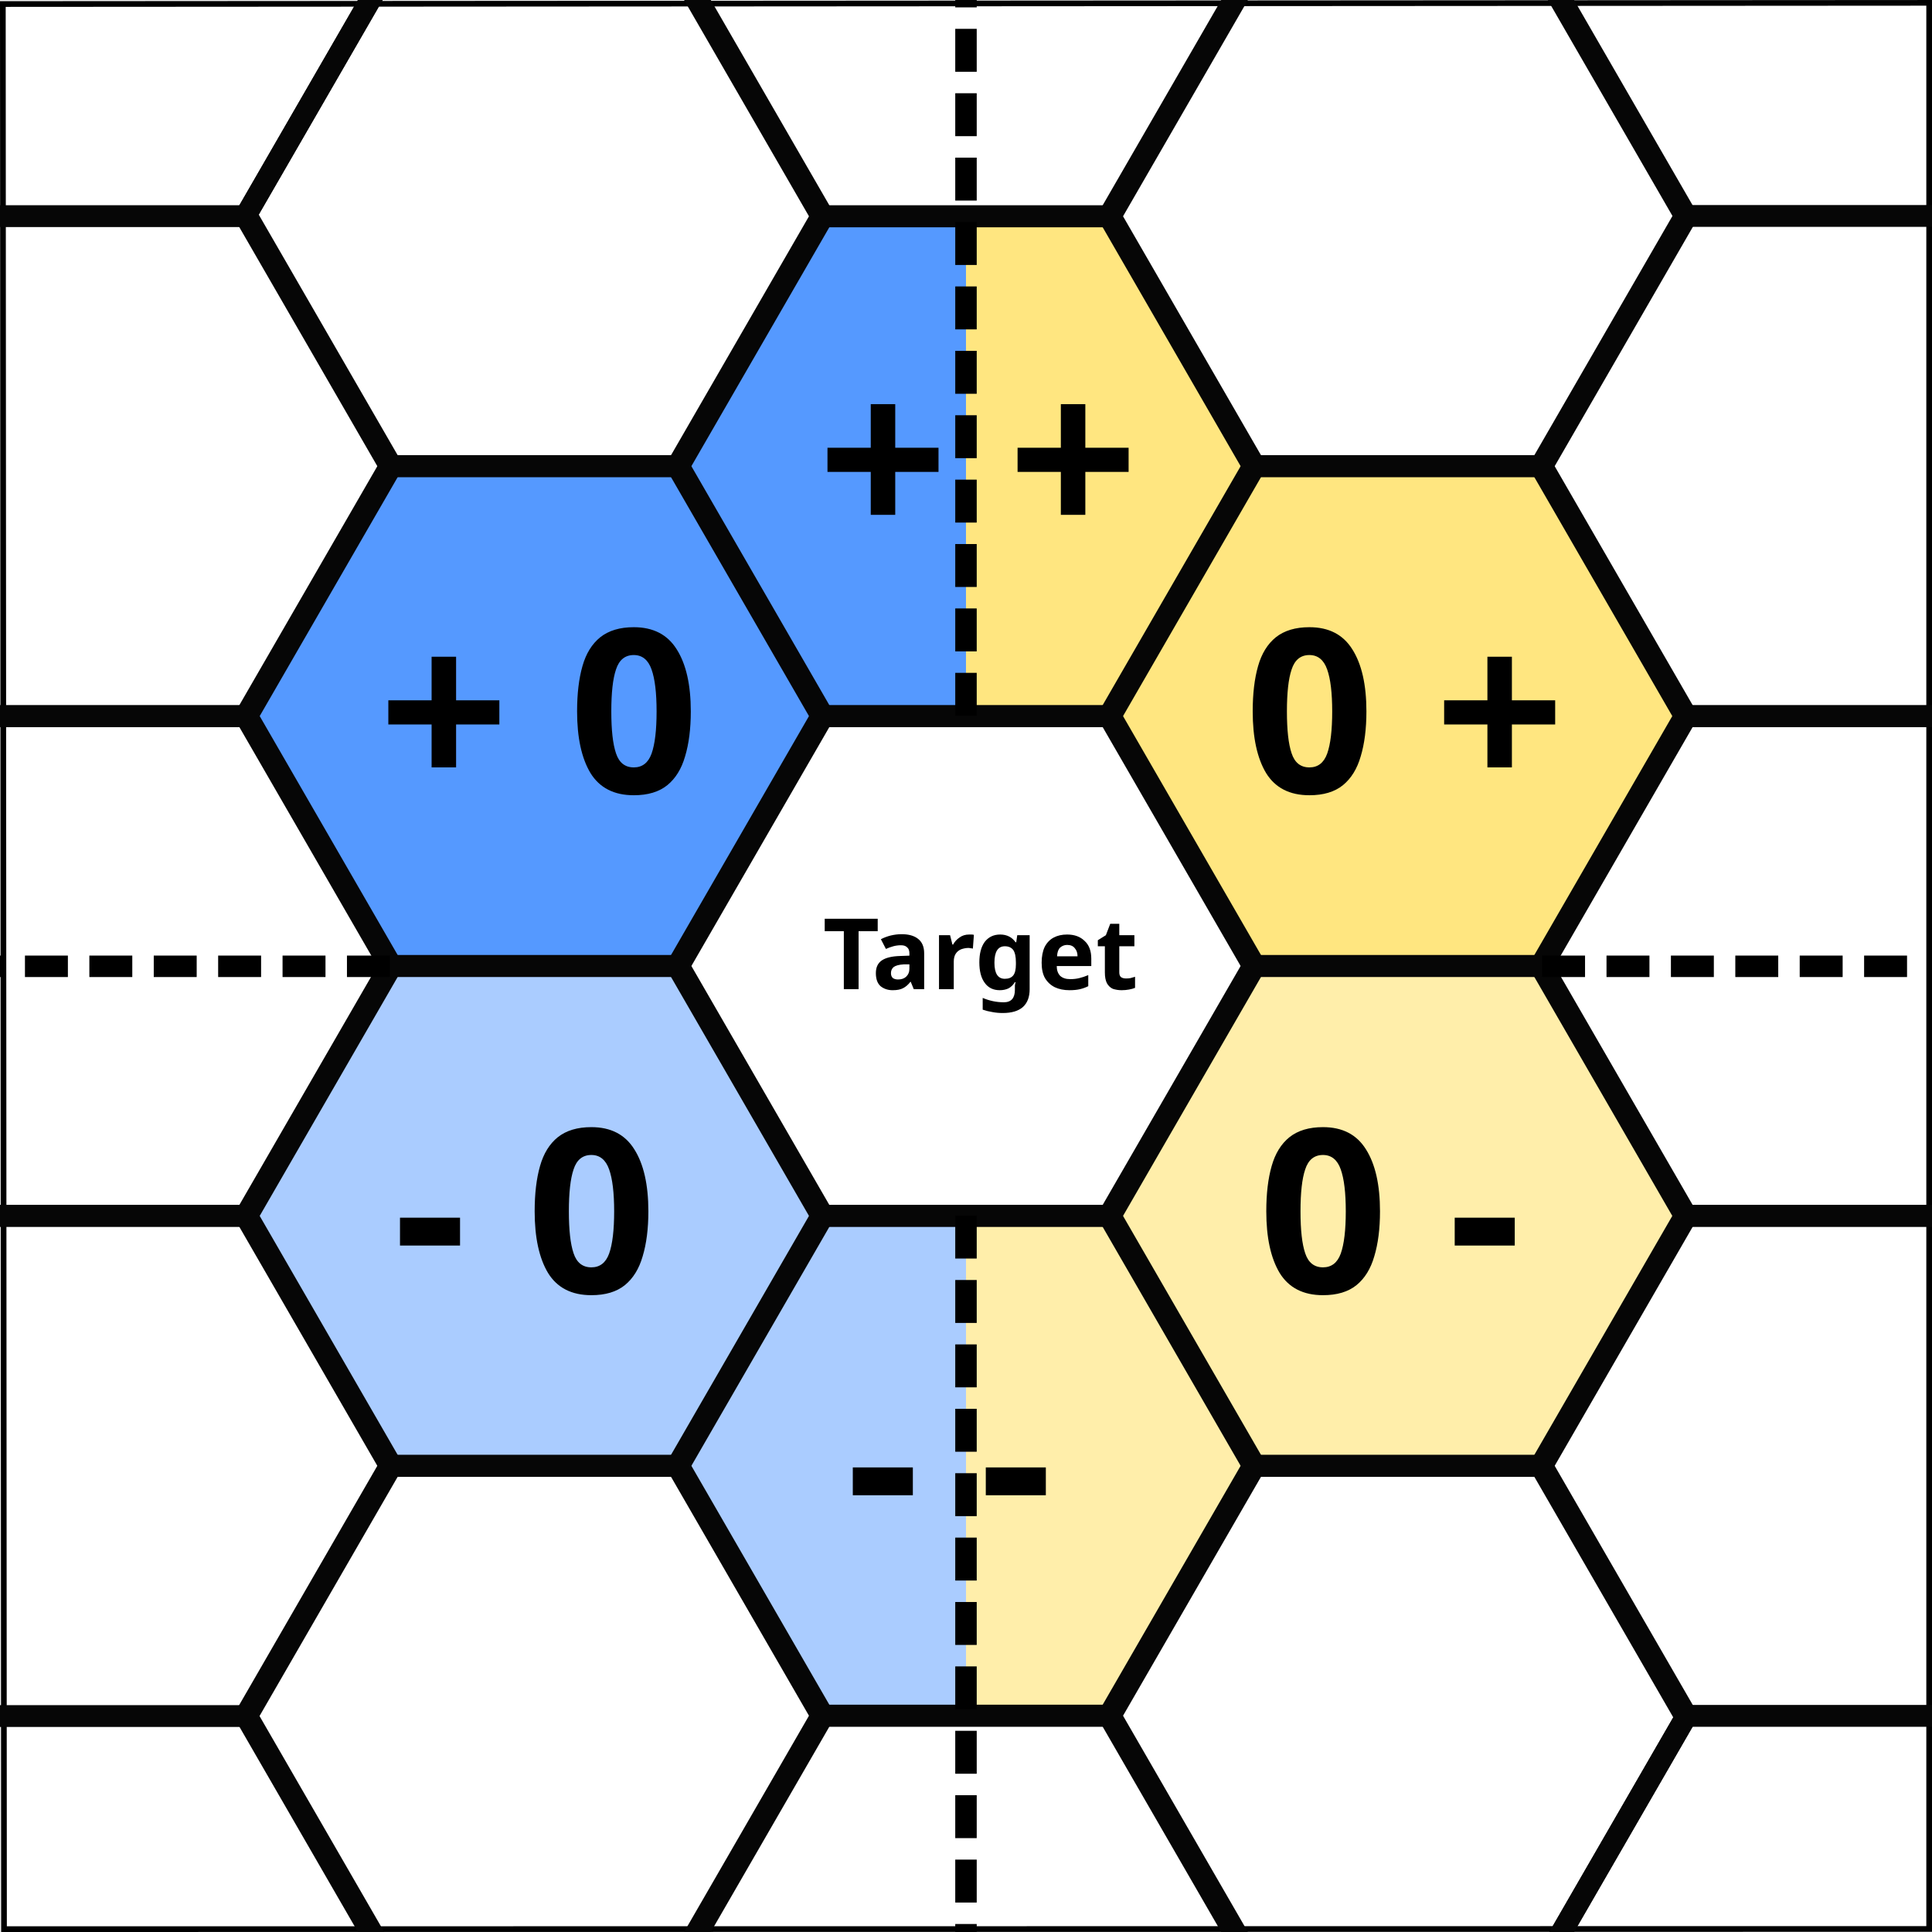
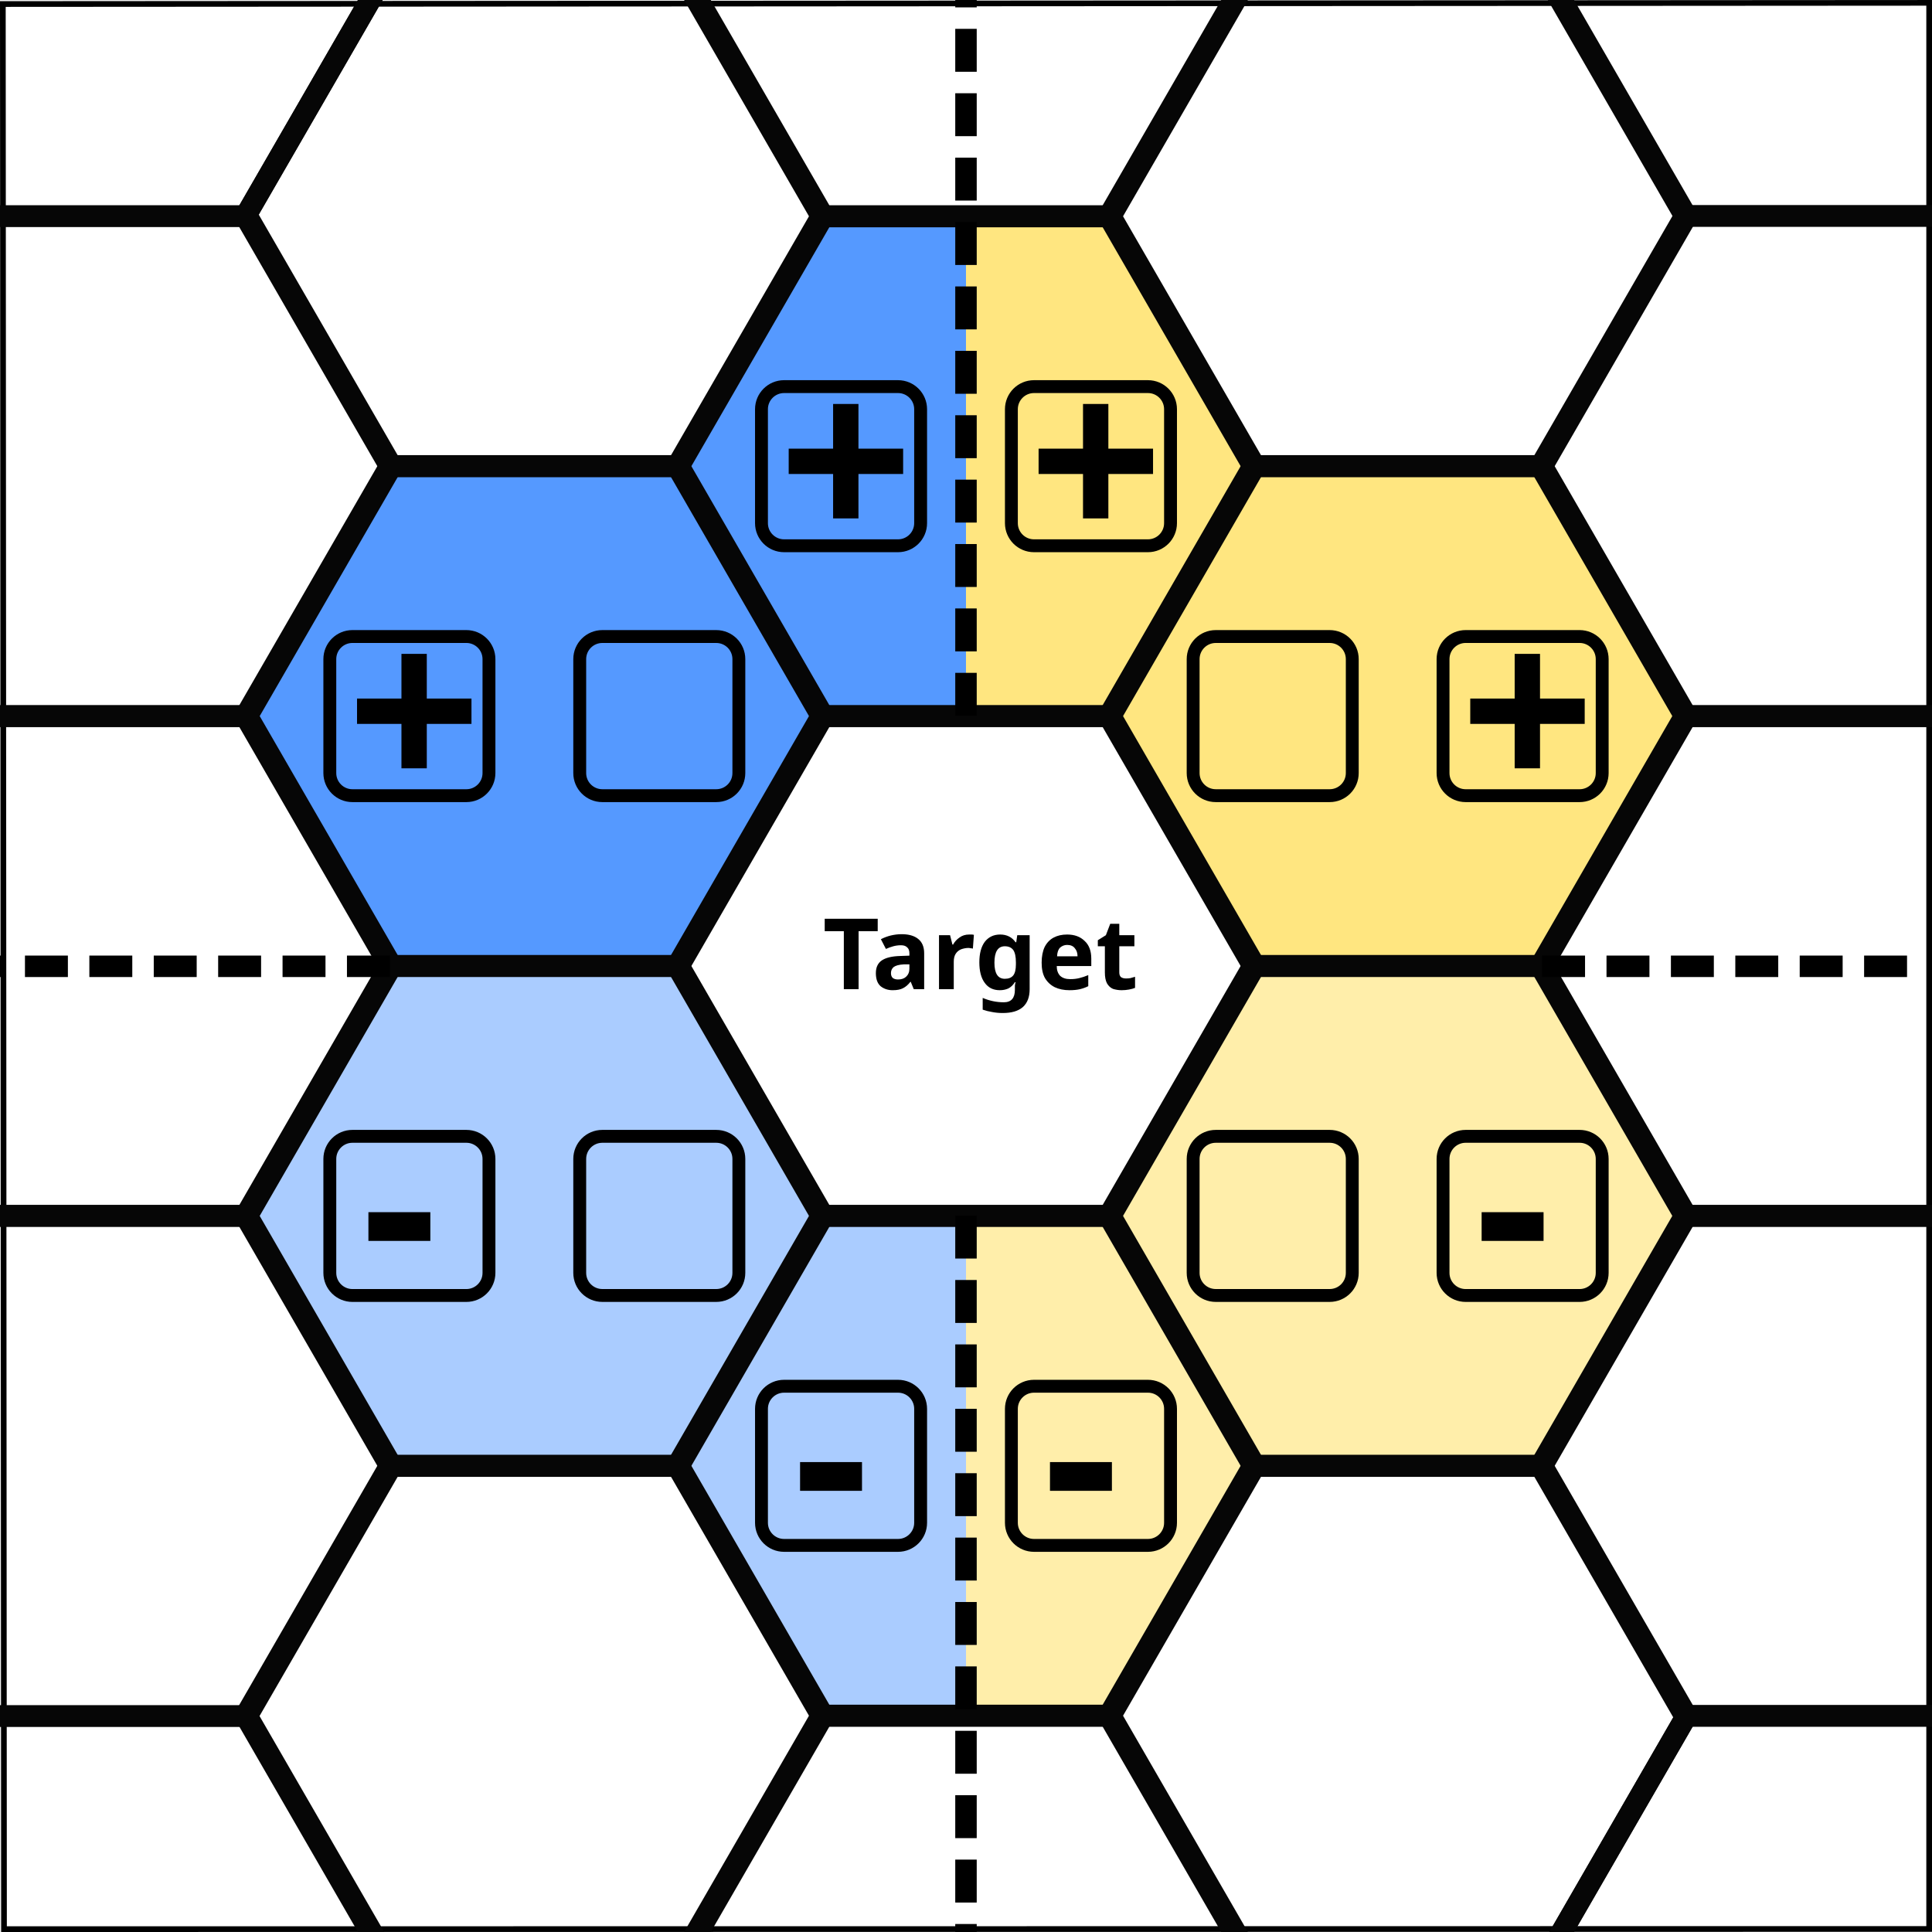
<svg xmlns="http://www.w3.org/2000/svg" width="90mm" height="90mm" viewBox="0 0 90 90" version="1.1" id="svg8">
  <defs id="defs2">
    <marker orient="auto" refY="0" refX="0" id="Arrow1Send" style="overflow:visible">
      <path id="path4801" d="M 0,0 5,-5 -12.5,0 5,5 Z" style="fill:#000000;fill-opacity:1;fill-rule:evenodd;stroke:#000000;stroke-width:1pt;stroke-opacity:1" transform="matrix(-0.2,0,0,-0.2,-1.2,0)" />
    </marker>
    <marker orient="auto" refY="0" refX="0" id="Arrow1Lend" style="overflow:visible">
      <path id="path4789" d="M 0,0 5,-5 -12.5,0 5,5 Z" style="fill:#000000;fill-opacity:1;fill-rule:evenodd;stroke:#000000;stroke-width:1pt;stroke-opacity:1" transform="matrix(-0.8,0,0,-0.8,-10,0)" />
    </marker>
  </defs>
-   <g id="layer4" transform="translate(-9.253348,-13.72278)">
+   <g id="layer4" transform="translate(-9.253348,-13.72278)" style="display:inline">
    <path style="fill:#ffffff;stroke:#000000;stroke-width:0.265px;stroke-linecap:butt;stroke-linejoin:miter;stroke-opacity:1" d="m 9.386,13.911 89.735,-0.056 v 89.726 l -89.681,0.009 z" id="path1970" />
    <path style="fill:#5599ff;stroke:none;stroke-width:0.265px;stroke-linecap:butt;stroke-linejoin:miter;stroke-opacity:1" d="m 47.604,23.798 6.649,0.015 v 23.283 l -6.649,-0.015 -6.73,11.656 -13.379,-0.015 -6.73,-11.627 6.649,-11.642 h 13.459 z" id="path1962" />
    <path style="fill:#ffe680;stroke:none;stroke-width:0.265px;stroke-linecap:butt;stroke-linejoin:miter;stroke-opacity:1" d="m 54.253,23.783 h 6.73 l 6.649,11.671 13.379,-0.014 6.73,11.656 -6.649,11.642 -13.379,-0.014 -6.73,-11.627 h -6.73 z" id="path1964" />
    <path style="fill:#ffeeaa;stroke:none;stroke-width:0.265px;stroke-linecap:butt;stroke-linejoin:miter;stroke-opacity:1" d="m 67.713,58.723 13.379,0.014 6.649,11.642 -6.649,11.613 -13.459,0.029 -6.649,11.642 -6.73,-0.029 V 70.35 l 6.649,0.014 z" id="path1966" />
    <path style="fill:#aaccff;stroke:none;stroke-width:0.265px;stroke-linecap:butt;stroke-linejoin:miter;stroke-opacity:1" d="m 40.875,58.737 6.649,11.613 6.73,0.029 V 93.662 L 47.604,93.648 40.875,82.021 27.496,82.006 20.766,70.379 27.496,58.723 Z" id="path1968" />
  </g>
-   <g id="layer1" transform="translate(-64.0465,-94.20452)">
+   <g id="layer1" transform="translate(-64.0465,-94.20452)" style="display:inline">
    <path style="fill:none;fill-opacity:1;stroke:#060606;stroke-width:1;stroke-miterlimit:4;stroke-dasharray:none;stroke-opacity:1" id="path4579" d="m 47.246,175.983 11.656,6.73 0,13.459 -11.656,6.73 -11.656,-6.73 0,-13.459 z" transform="rotate(-90,84.77757,124.9565)" />
    <path d="m 70.53,175.983 11.656,6.73 0,13.459 -11.656,6.73 -11.656,-6.73 10e-7,-13.459 z" id="path4581" style="fill:none;fill-opacity:1;stroke:#060606;stroke-width:1;stroke-miterlimit:4;stroke-dasharray:none;stroke-opacity:1" transform="rotate(-90,84.77757,124.9565)" />
    <path style="fill:none;fill-opacity:1;stroke:#060606;stroke-width:1;stroke-miterlimit:4;stroke-dasharray:none;stroke-opacity:1" id="path4583" d="m 93.813,175.983 11.656,6.73 0,13.459 -11.656,6.73 -11.656,-6.73 1e-6,-13.459 z" transform="rotate(-90,84.77757,124.9565)" />
    <path d="m 35.605,155.874 11.656,6.73 0,13.459 -11.656,6.73 -11.656,-6.73 1e-6,-13.459 z" id="path4595" style="fill:none;fill-opacity:1;stroke:#060606;stroke-width:1;stroke-miterlimit:4;stroke-dasharray:none;stroke-opacity:1" transform="rotate(-90,84.77757,124.9565)" />
    <path style="fill:none;fill-opacity:1;stroke:#060606;stroke-width:1;stroke-miterlimit:4;stroke-dasharray:none;stroke-opacity:1" id="path4597" d="m 58.888,155.874 11.656,6.73 -1e-6,13.459 -11.656,6.73 -11.656,-6.73 0,-13.459 z" transform="rotate(-90,84.77757,124.9565)" />
    <path d="m 82.171,155.874 11.656,6.73 -10e-7,13.459 -11.656,6.73 -11.656,-6.73 0,-13.459 z" id="path4599" style="fill:none;fill-opacity:1;stroke:#060606;stroke-width:1;stroke-miterlimit:4;stroke-dasharray:none;stroke-opacity:1" transform="rotate(-90,84.77757,124.9565)" />
    <path style="fill:none;fill-opacity:1;stroke:#060606;stroke-width:1;stroke-miterlimit:4;stroke-dasharray:none;stroke-opacity:1" id="path4601" d="m 105.455,155.874 11.656,6.73 0,13.459 -11.656,6.73 -11.656,-6.73 0,-13.459 z" transform="rotate(-90,84.77757,124.9565)" />
    <path style="fill:none;fill-opacity:1;stroke:#060606;stroke-width:1;stroke-miterlimit:4;stroke-dasharray:none;stroke-opacity:1" id="path4613" d="m 23.963,135.766 11.656,6.73 -10e-7,13.459 -11.656,6.73 -11.656,-6.73 0,-13.459 z" transform="rotate(-90,84.77757,124.9565)" />
    <path d="m 47.246,135.766 11.656,6.73 0,13.459 -11.656,6.73 -11.656,-6.73 0,-13.459 z" id="path4615" style="fill:none;fill-opacity:1;stroke:#060606;stroke-width:1;stroke-miterlimit:4;stroke-dasharray:none;stroke-opacity:1" transform="rotate(-90,84.77757,124.9565)" />
    <path style="fill:none;fill-opacity:1;stroke:#060606;stroke-width:1;stroke-miterlimit:4;stroke-dasharray:none;stroke-opacity:1" id="path4617" d="m 70.53,135.766 11.656,6.73 0,13.459 -11.656,6.73 -11.656,-6.73 10e-7,-13.459 z" transform="rotate(-90,84.77757,124.9565)" />
    <path d="m 93.813,135.766 11.656,6.73 0,13.459 -11.656,6.73 -11.656,-6.73 1e-6,-13.459 z" id="path4619" style="fill:none;fill-opacity:1;stroke:#060606;stroke-width:1;stroke-miterlimit:4;stroke-dasharray:none;stroke-opacity:1" transform="rotate(-90,84.77757,124.9565)" />
    <path style="fill:none;fill-opacity:1;stroke:#060606;stroke-width:1;stroke-miterlimit:4;stroke-dasharray:none;stroke-opacity:1" id="path4621" d="m 117.096,135.766 11.656,6.73 0,13.459 -11.656,6.73 -11.656,-6.73 0,-13.459 z" transform="rotate(-90,84.77757,124.9565)" />
    <path style="fill:none;fill-opacity:1;stroke:#060606;stroke-width:1;stroke-miterlimit:4;stroke-dasharray:none;stroke-opacity:1" id="path4631" d="m 35.605,115.658 11.656,6.73 0,13.459 -11.656,6.73 -11.656,-6.73 1e-6,-13.459 z" transform="rotate(-90,84.77757,124.9565)" />
    <path d="m 58.888,115.658 11.656,6.73 -1e-6,13.459 -11.656,6.73 -11.656,-6.73 0,-13.459 z" id="path4633" style="fill:none;fill-opacity:1;stroke:#060606;stroke-width:1;stroke-miterlimit:4;stroke-dasharray:none;stroke-opacity:1" transform="rotate(-90,84.77757,124.9565)" />
    <path style="fill:none;fill-opacity:1;stroke:#060606;stroke-width:1;stroke-miterlimit:4;stroke-dasharray:none;stroke-opacity:1" id="path4635" d="m 82.171,115.658 11.656,6.73 -10e-7,13.459 -11.656,6.73 -11.656,-6.73 0,-13.459 z" transform="rotate(-90,84.77757,124.9565)" />
    <path d="m 105.455,115.658 11.656,6.73 0,13.459 -11.656,6.73 -11.656,-6.73 0,-13.459 z" id="path4637" style="fill:none;fill-opacity:1;stroke:#060606;stroke-width:1;stroke-miterlimit:4;stroke-dasharray:none;stroke-opacity:1" transform="rotate(-90,84.77757,124.9565)" />
    <path style="fill:none;fill-opacity:1;stroke:#060606;stroke-width:1;stroke-miterlimit:4;stroke-dasharray:none;stroke-opacity:1" id="path4651" d="m 47.246,95.549 11.656,6.73 0,13.459 -11.656,6.73 -11.656,-6.73 0,-13.459 z" transform="rotate(-90,84.77757,124.9565)" />
    <path d="m 70.53,95.549 11.656,6.73 0,13.459 -11.656,6.73 -11.656,-6.73 10e-7,-13.459 z" id="path4653" style="fill:none;fill-opacity:1;stroke:#060606;stroke-width:1;stroke-miterlimit:4;stroke-dasharray:none;stroke-opacity:1" transform="rotate(-90,84.77757,124.9565)" />
    <path style="fill:none;fill-opacity:1;stroke:#060606;stroke-width:1;stroke-miterlimit:4;stroke-dasharray:none;stroke-opacity:1" id="path4655" d="m 93.813,95.549 11.656,6.73 0,13.459 -11.656,6.73 -11.656,-6.73 1e-6,-13.459 z" transform="rotate(-90,84.77757,124.9565)" />
    <path style="fill:none;stroke:#000000;stroke-width:1;stroke-linecap:butt;stroke-linejoin:miter;stroke-miterlimit:4;stroke-dasharray:2, 1;stroke-dashoffset:0;stroke-opacity:1" d="M 109.046,127.548 V 80.982" id="path1762" />
    <path style="fill:none;stroke:#000000;stroke-width:1;stroke-linecap:butt;stroke-linejoin:miter;stroke-miterlimit:4;stroke-dasharray:2, 1;stroke-dashoffset:0;stroke-opacity:1" d="m 109.046,150.832 v 46.567" id="path1764" />
    <path style="fill:none;stroke:#000000;stroke-width:1;stroke-linecap:butt;stroke-linejoin:miter;stroke-miterlimit:4;stroke-dasharray:2, 1;stroke-dashoffset:0;stroke-opacity:1" d="M 82.209,139.219 H 55.451" id="path1766" />
    <path style="fill:none;stroke:#000000;stroke-width:1;stroke-linecap:butt;stroke-linejoin:miter;stroke-miterlimit:4;stroke-dasharray:2, 1;stroke-dashoffset:0;stroke-opacity:1" d="m 135.884,139.219 h 26.757" id="path1768" />
    <path transform="rotate(-90,73.07386,113.3335)" d="m 105.455,155.874 11.656,6.73 0,13.459 -11.656,6.73 -11.656,-6.73 0,-13.459 z" id="path1909" style="fill:none;fill-opacity:1;stroke:#060606;stroke-width:1;stroke-miterlimit:4;stroke-dasharray:none;stroke-opacity:1" />
    <path style="fill:none;fill-opacity:1;stroke:#060606;stroke-width:1;stroke-miterlimit:4;stroke-dasharray:none;stroke-opacity:1" id="path1911" d="m 105.455,155.874 11.656,6.73 0,13.459 -11.656,6.73 -11.656,-6.73 0,-13.459 z" transform="rotate(-90,88.99644,109.067)" />
    <path style="fill:none;fill-opacity:1;stroke:#060606;stroke-width:1;stroke-miterlimit:4;stroke-dasharray:none;stroke-opacity:1" id="path1913" d="m 105.455,155.874 11.656,6.73 0,13.459 -11.656,6.73 -11.656,-6.73 0,-13.459 z" transform="rotate(-90,53.01313,133.4087)" />
    <path transform="rotate(-90,48.74669,149.3313)" d="m 105.455,155.874 11.656,6.73 0,13.459 -11.656,6.73 -11.656,-6.73 0,-13.459 z" id="path1915" style="fill:none;fill-opacity:1;stroke:#060606;stroke-width:1;stroke-miterlimit:4;stroke-dasharray:none;stroke-opacity:1" />
    <path style="fill:none;fill-opacity:1;stroke:#060606;stroke-width:1;stroke-miterlimit:4;stroke-dasharray:none;stroke-opacity:1" id="path1917" d="m 105.455,155.874 11.656,6.73 0,13.459 -11.656,6.73 -11.656,-6.73 0,-13.459 z" transform="rotate(-90,95.37539,195.8793)" />
    <path transform="rotate(-90,111.2028,191.6791)" d="m 105.455,155.874 11.656,6.73 0,13.459 -11.656,6.73 -11.656,-6.73 0,-13.459 z" id="path1919" style="fill:none;fill-opacity:1;stroke:#060606;stroke-width:1;stroke-miterlimit:4;stroke-dasharray:none;stroke-opacity:1" />
    <path style="fill:none;fill-opacity:1;stroke:#060606;stroke-width:1;stroke-miterlimit:4;stroke-dasharray:none;stroke-opacity:1" id="path1921" d="m 105.455,155.874 11.656,6.73 0,13.459 -11.656,6.73 -11.656,-6.73 0,-13.459 z" transform="rotate(-90,131.3587,171.5376)" />
    <path transform="rotate(-90,135.6251,155.615)" d="m 105.455,155.874 11.656,6.73 0,13.459 -11.656,6.73 -11.656,-6.73 0,-13.459 z" id="path1923" style="fill:none;fill-opacity:1;stroke:#060606;stroke-width:1;stroke-miterlimit:4;stroke-dasharray:none;stroke-opacity:1" />
    <path style="fill:none;fill-opacity:1;stroke:#060606;stroke-width:1;stroke-miterlimit:4;stroke-dasharray:none;stroke-opacity:1" id="path1925" d="m 105.455,155.874 11.656,6.73 0,13.459 -11.656,6.73 -11.656,-6.73 0,-13.459 z" transform="rotate(-90,139.8916,139.6925)" />
    <path transform="rotate(-90,128.2354,128.0363)" d="m 105.455,155.874 11.656,6.73 0,13.459 -11.656,6.73 -11.656,-6.73 0,-13.459 z" id="path1927" style="fill:none;fill-opacity:1;stroke:#060606;stroke-width:1;stroke-miterlimit:4;stroke-dasharray:none;stroke-opacity:1" />
    <path style="fill:none;fill-opacity:1;stroke:#060606;stroke-width:1;stroke-miterlimit:4;stroke-dasharray:none;stroke-opacity:1" id="path1929" d="m 105.455,155.874 11.656,6.73 0,13.459 -11.656,6.73 -11.656,-6.73 0,-13.459 z" transform="rotate(-90,116.5793,116.3802)" />
    <path transform="rotate(-90,104.9232,104.7241)" d="m 105.455,155.874 11.656,6.73 0,13.459 -11.656,6.73 -11.656,-6.73 0,-13.459 z" id="path1931" style="fill:none;fill-opacity:1;stroke:#060606;stroke-width:1;stroke-miterlimit:4;stroke-dasharray:none;stroke-opacity:1" />
    <path style="fill:none;fill-opacity:1;stroke:#060606;stroke-width:1;stroke-miterlimit:4;stroke-dasharray:none;stroke-opacity:1" id="path1933" d="m 105.455,155.874 11.656,6.73 0,13.459 -11.656,6.73 -11.656,-6.73 0,-13.459 z" transform="rotate(-90,93.26701,93.06791)" />
    <path transform="rotate(-90,32.8241,153.5977)" d="m 105.455,155.874 11.656,6.73 0,13.459 -11.656,6.73 -11.656,-6.73 0,-13.459 z" id="path1935" style="fill:none;fill-opacity:1;stroke:#060606;stroke-width:1;stroke-miterlimit:4;stroke-dasharray:none;stroke-opacity:1" />
    <path style="fill:none;fill-opacity:1;stroke:#060606;stroke-width:1;stroke-miterlimit:4;stroke-dasharray:none;stroke-opacity:1" id="path1937" d="m 105.455,155.874 11.656,6.73 0,13.459 -11.656,6.73 -11.656,-6.73 0,-13.459 z" transform="rotate(-90,44.51335,165.2063)" />
    <path transform="rotate(-90,56.155,176.8479)" d="m 105.455,155.874 11.656,6.73 0,13.459 -11.656,6.73 -11.656,-6.73 0,-13.459 z" id="path1939" style="fill:none;fill-opacity:1;stroke:#060606;stroke-width:1;stroke-miterlimit:4;stroke-dasharray:none;stroke-opacity:1" />
    <path style="fill:none;fill-opacity:1;stroke:#060606;stroke-width:1;stroke-miterlimit:4;stroke-dasharray:none;stroke-opacity:1" id="path1941" d="m 105.455,155.874 11.656,6.73 0,13.459 -11.656,6.73 -11.656,-6.73 0,-13.459 z" transform="rotate(-90,67.79667,188.4896)" />
    <path transform="rotate(-90,79.45281,200.1457)" d="m 105.455,155.874 11.656,6.73 0,13.459 -11.656,6.73 -11.656,-6.73 0,-13.459 z" id="path1943" style="fill:none;fill-opacity:1;stroke:#060606;stroke-width:1;stroke-miterlimit:4;stroke-dasharray:none;stroke-opacity:1" />
    <path style="fill:none;fill-opacity:1;stroke:#060606;stroke-width:1;stroke-miterlimit:4;stroke-dasharray:none;stroke-opacity:1" id="path1945" d="m 105.455,155.874 11.656,6.73 0,13.459 -11.656,6.73 -11.656,-6.73 0,-13.459 z" transform="rotate(-90,91.10895,211.8018)" />
    <path transform="rotate(-90,151.5477,151.3486)" d="m 105.455,155.874 11.656,6.73 0,13.459 -11.656,6.73 -11.656,-6.73 0,-13.459 z" id="path1947" style="fill:none;fill-opacity:1;stroke:#060606;stroke-width:1;stroke-miterlimit:4;stroke-dasharray:none;stroke-opacity:1" />
  </g>
-   <g id="layer3" transform="translate(-64.0465,-94.20452)">
+   <g id="layer3" transform="translate(-64.0465,-94.20452)" style="display:none">
    <text xml:space="preserve" style="font-style:normal;font-variant:normal;font-weight:bold;font-stretch:normal;font-size:10.643px;line-height:1;font-family:'Fira Sans';-inkscape-font-specification:'Fira Sans Bold';letter-spacing:0px;word-spacing:0px;fill:#000000;fill-opacity:1;stroke:none;stroke-width:0.265" x="81.682" y="131.144" id="text1785">
      <tspan id="tspan1783" x="81.682" y="131.144" style="stroke-width:0.265">+ 0</tspan>
    </text>
    <text id="text1789" y="154.428" x="82.368" style="font-style:normal;font-variant:normal;font-weight:bold;font-stretch:normal;font-size:10.643px;line-height:1;font-family:'Fira Sans';-inkscape-font-specification:'Fira Sans Bold';letter-spacing:0px;word-spacing:0px;fill:#000000;fill-opacity:1;stroke:none;stroke-width:0.265" xml:space="preserve">
      <tspan style="stroke-width:0.265" y="154.428" x="82.368" id="tspan1787">- 0</tspan>
    </text>
    <text xml:space="preserve" style="font-style:normal;font-variant:normal;font-weight:bold;font-stretch:normal;font-size:10.643px;line-height:1;font-family:'Fira Sans';-inkscape-font-specification:'Fira Sans Bold';letter-spacing:0px;word-spacing:0px;fill:#000000;fill-opacity:1;stroke:none;stroke-width:0.265" x="122.012" y="131.144" id="text1793">
      <tspan id="tspan1791" x="122.012" y="131.144" style="stroke-width:0.265">0 +</tspan>
    </text>
    <text id="text1797" y="154.428" x="122.645" style="font-style:normal;font-variant:normal;font-weight:bold;font-stretch:normal;font-size:10.643px;line-height:1;font-family:'Fira Sans';-inkscape-font-specification:'Fira Sans Bold';letter-spacing:0px;word-spacing:0px;fill:#000000;fill-opacity:1;stroke:none;stroke-width:0.265" xml:space="preserve">
      <tspan style="stroke-width:0.265" y="154.428" x="122.645" id="tspan1795">0 -</tspan>
    </text>
    <text xml:space="preserve" style="font-style:normal;font-variant:normal;font-weight:bold;font-stretch:normal;font-size:10.643px;line-height:1;font-family:'Fira Sans';-inkscape-font-specification:'Fira Sans Bold';letter-spacing:0px;word-spacing:0px;fill:#000000;fill-opacity:1;stroke:none;stroke-width:0.265" x="103.461" y="166.066" id="text1801">
      <tspan id="tspan1799" x="103.461" y="166.066" style="stroke-width:0.265">- -</tspan>
    </text>
    <text id="text1805" y="119.372" x="102.141" style="font-style:normal;font-variant:normal;font-weight:bold;font-stretch:normal;font-size:10.643px;line-height:1;font-family:'Fira Sans';-inkscape-font-specification:'Fira Sans Bold';letter-spacing:0px;word-spacing:0px;fill:#000000;fill-opacity:1;stroke:none;stroke-width:0.265" xml:space="preserve">
      <tspan style="stroke-width:0.265" y="119.372" x="102.141" id="tspan1803">+ +</tspan>
    </text>
-     <text xml:space="preserve" style="font-style:normal;font-variant:normal;font-weight:bold;font-stretch:normal;font-size:4.586px;line-height:1;font-family:'Fira Sans';-inkscape-font-specification:'Fira Sans Bold';letter-spacing:0px;word-spacing:0px;fill:#000000;fill-opacity:1;stroke:none;stroke-width:0.265" x="102.37" y="140.285" id="text1809">
+   </g>
+   <g id="layer5" style="display:inline">
+     <rect style="opacity:1;fill:none;fill-opacity:1;stroke:#000000;stroke-width:0.6;stroke-linecap:round;stroke-linejoin:round;stroke-miterlimit:4;stroke-dasharray:none;stroke-dashoffset:0;stroke-opacity:1" id="rect890" width="7.413" height="7.413" x="27.006" y="29.652" ry="1.053" />
+     <g id="g912" transform="matrix(0.7789842,0,0,0.7789842,6.645113,68.974)" style="stroke-width:1.284">
+       <rect style="opacity:1;fill:none;fill-opacity:1;stroke:#000000;stroke-width:0.77;stroke-linecap:round;stroke-linejoin:round;stroke-miterlimit:4;stroke-dasharray:none;stroke-dashoffset:0;stroke-opacity:1" id="rect892" width="9.517" height="9.517" x="11.193" y="-50.479" ry="1.352" />
+       <text id="text898" y="-41.036" x="12.212" style="font-style:normal;font-variant:normal;font-weight:bold;font-stretch:normal;font-size:4.586px;line-height:1;font-family:'Fira Sans';-inkscape-font-specification:'Fira Sans Bold';letter-spacing:0px;word-spacing:0px;fill:#000000;fill-opacity:1;stroke:none;stroke-width:0.34" xml:space="preserve">
+         <tspan style="font-size:14.111px;stroke-width:0.34" y="-41.036" x="12.212" id="tspan896">+</tspan>
+       </text>
+     </g>
+     <g id="g907" transform="matrix(0.7789842,0,0,0.7789842,-3.843048,92.17309)" style="stroke-width:1.284">
+       <rect ry="1.352" y="-50.371" x="24.657" height="9.517" width="9.517" id="rect894" style="opacity:1;fill:none;fill-opacity:1;stroke:#000000;stroke-width:0.77;stroke-linecap:round;stroke-linejoin:round;stroke-miterlimit:4;stroke-dasharray:none;stroke-dashoffset:0;stroke-opacity:1" />
+       <text xml:space="preserve" style="font-style:normal;font-variant:normal;font-weight:bold;font-stretch:normal;font-size:4.586px;line-height:1;font-family:'Fira Sans';-inkscape-font-specification:'Fira Sans Bold';letter-spacing:0px;word-spacing:0px;fill:#000000;fill-opacity:1;stroke:none;stroke-width:0.34" x="26.543" y="-41.196" id="text902">
+         <tspan id="tspan900" x="26.543" y="-41.196" style="font-size:14.111px;stroke-width:0.34">-</tspan>
+       </text>
+     </g>
+     <rect ry="1.053" y="52.935" x="27.006" height="7.413" width="7.413" id="rect914" style="opacity:1;fill:none;fill-opacity:1;stroke:#000000;stroke-width:0.6;stroke-linecap:round;stroke-linejoin:round;stroke-miterlimit:4;stroke-dasharray:none;stroke-dashoffset:0;stroke-opacity:1" />
+     <g style="stroke-width:1.284" transform="matrix(0.7789842,0,0,0.7789842,26.75339,57.33236)" id="g922">
+       <rect ry="1.352" y="-50.479" x="11.193" height="9.517" width="9.517" id="rect916" style="opacity:1;fill:none;fill-opacity:1;stroke:#000000;stroke-width:0.77;stroke-linecap:round;stroke-linejoin:round;stroke-miterlimit:4;stroke-dasharray:none;stroke-dashoffset:0;stroke-opacity:1" />
+       <text xml:space="preserve" style="font-style:normal;font-variant:normal;font-weight:bold;font-stretch:normal;font-size:4.586px;line-height:1;font-family:'Fira Sans';-inkscape-font-specification:'Fira Sans Bold';letter-spacing:0px;word-spacing:0px;fill:#000000;fill-opacity:1;stroke:none;stroke-width:0.34" x="12.212" y="-41.036" id="text920">
+         <tspan id="tspan918" x="12.212" y="-41.036" style="font-size:14.111px;stroke-width:0.34">+</tspan>
+       </text>
+     </g>
+     <g id="g930" transform="matrix(0.7789842,0,0,0.7789842,38.39506,57.33236)" style="stroke-width:1.284">
+       <rect style="opacity:1;fill:none;fill-opacity:1;stroke:#000000;stroke-width:0.77;stroke-linecap:round;stroke-linejoin:round;stroke-miterlimit:4;stroke-dasharray:none;stroke-dashoffset:0;stroke-opacity:1" id="rect924" width="9.517" height="9.517" x="11.193" y="-50.479" ry="1.352" />
+       <text id="text928" y="-41.036" x="12.212" style="font-style:normal;font-variant:normal;font-weight:bold;font-stretch:normal;font-size:4.586px;line-height:1;font-family:'Fira Sans';-inkscape-font-specification:'Fira Sans Bold';letter-spacing:0px;word-spacing:0px;fill:#000000;fill-opacity:1;stroke:none;stroke-width:0.34" xml:space="preserve">
+         <tspan style="font-size:14.111px;stroke-width:0.34" y="-41.036" x="12.212" id="tspan926">+</tspan>
+       </text>
+     </g>
+     <rect ry="1.053" y="29.652" x="55.581" height="7.413" width="7.413" id="rect941" style="opacity:1;fill:none;fill-opacity:1;stroke:#000000;stroke-width:0.6;stroke-linecap:round;stroke-linejoin:round;stroke-miterlimit:4;stroke-dasharray:none;stroke-dashoffset:0;stroke-opacity:1" />
+     <g style="stroke-width:1.284" transform="matrix(0.7789842,0,0,0.7789842,58.50338,68.974)" id="g949">
+       <rect ry="1.352" y="-50.479" x="11.193" height="9.517" width="9.517" id="rect943" style="opacity:1;fill:none;fill-opacity:1;stroke:#000000;stroke-width:0.77;stroke-linecap:round;stroke-linejoin:round;stroke-miterlimit:4;stroke-dasharray:none;stroke-dashoffset:0;stroke-opacity:1" />
+       <text xml:space="preserve" style="font-style:normal;font-variant:normal;font-weight:bold;font-stretch:normal;font-size:4.586px;line-height:1;font-family:'Fira Sans';-inkscape-font-specification:'Fira Sans Bold';letter-spacing:0px;word-spacing:0px;fill:#000000;fill-opacity:1;stroke:none;stroke-width:0.34" x="12.212" y="-41.036" id="text947">
+         <tspan id="tspan945" x="12.212" y="-41.036" style="font-size:14.111px;stroke-width:0.34">+</tspan>
+       </text>
+     </g>
+     <rect style="opacity:1;fill:none;fill-opacity:1;stroke:#000000;stroke-width:0.6;stroke-linecap:round;stroke-linejoin:round;stroke-miterlimit:4;stroke-dasharray:none;stroke-dashoffset:0;stroke-opacity:1" id="rect951" width="7.413" height="7.413" x="55.581" y="52.935" ry="1.053" />
+     <g style="stroke-width:1.284" transform="matrix(0.7789842,0,0,0.7789842,48.01522,92.17309)" id="g959">
+       <rect style="opacity:1;fill:none;fill-opacity:1;stroke:#000000;stroke-width:0.77;stroke-linecap:round;stroke-linejoin:round;stroke-miterlimit:4;stroke-dasharray:none;stroke-dashoffset:0;stroke-opacity:1" id="rect953" width="9.517" height="9.517" x="24.657" y="-50.371" ry="1.352" />
+       <text id="text957" y="-41.196" x="26.543" style="font-style:normal;font-variant:normal;font-weight:bold;font-stretch:normal;font-size:4.586px;line-height:1;font-family:'Fira Sans';-inkscape-font-specification:'Fira Sans Bold';letter-spacing:0px;word-spacing:0px;fill:#000000;fill-opacity:1;stroke:none;stroke-width:0.34" xml:space="preserve">
+         <tspan style="font-size:14.111px;stroke-width:0.34" y="-41.196" x="26.543" id="tspan955">-</tspan>
+       </text>
+     </g>
+     <g style="stroke-width:1.284" transform="matrix(0.7789842,0,0,0.7789842,16.26523,103.8148)" id="g967">
+       <rect style="opacity:1;fill:none;fill-opacity:1;stroke:#000000;stroke-width:0.77;stroke-linecap:round;stroke-linejoin:round;stroke-miterlimit:4;stroke-dasharray:none;stroke-dashoffset:0;stroke-opacity:1" id="rect961" width="9.517" height="9.517" x="24.657" y="-50.371" ry="1.352" />
+       <text id="text965" y="-41.196" x="26.543" style="font-style:normal;font-variant:normal;font-weight:bold;font-stretch:normal;font-size:4.586px;line-height:1;font-family:'Fira Sans';-inkscape-font-specification:'Fira Sans Bold';letter-spacing:0px;word-spacing:0px;fill:#000000;fill-opacity:1;stroke:none;stroke-width:0.34" xml:space="preserve">
+         <tspan style="font-size:14.111px;stroke-width:0.34" y="-41.196" x="26.543" id="tspan963">-</tspan>
+       </text>
+     </g>
+     <g id="g975" transform="matrix(0.7789842,0,0,0.7789842,27.9069,103.8148)" style="stroke-width:1.284">
+       <rect ry="1.352" y="-50.371" x="24.657" height="9.517" width="9.517" id="rect969" style="opacity:1;fill:none;fill-opacity:1;stroke:#000000;stroke-width:0.77;stroke-linecap:round;stroke-linejoin:round;stroke-miterlimit:4;stroke-dasharray:none;stroke-dashoffset:0;stroke-opacity:1" />
+       <text xml:space="preserve" style="font-style:normal;font-variant:normal;font-weight:bold;font-stretch:normal;font-size:4.586px;line-height:1;font-family:'Fira Sans';-inkscape-font-specification:'Fira Sans Bold';letter-spacing:0px;word-spacing:0px;fill:#000000;fill-opacity:1;stroke:none;stroke-width:0.34" x="26.543" y="-41.196" id="text973">
+         <tspan id="tspan971" x="26.543" y="-41.196" style="font-size:14.111px;stroke-width:0.34">-</tspan>
+       </text>
+     </g>
+   </g>
+   <g id="layer6" style="display:inline">
+     <text transform="translate(-64.0465,-94.20452)" xml:space="preserve" style="font-style:normal;font-variant:normal;font-weight:bold;font-stretch:normal;font-size:4.586px;line-height:1;font-family:'Fira Sans';-inkscape-font-specification:'Fira Sans Bold';letter-spacing:0px;word-spacing:0px;display:inline;fill:#000000;fill-opacity:1;stroke:none;stroke-width:0.265" x="102.37" y="140.285" id="text1809">
      <tspan id="tspan1807" x="102.37" y="140.285" style="stroke-width:0.265">Target</tspan>
    </text>
  </g>
-   <g id="layer2" transform="translate(-64.0465,-94.20452)" />
</svg>
